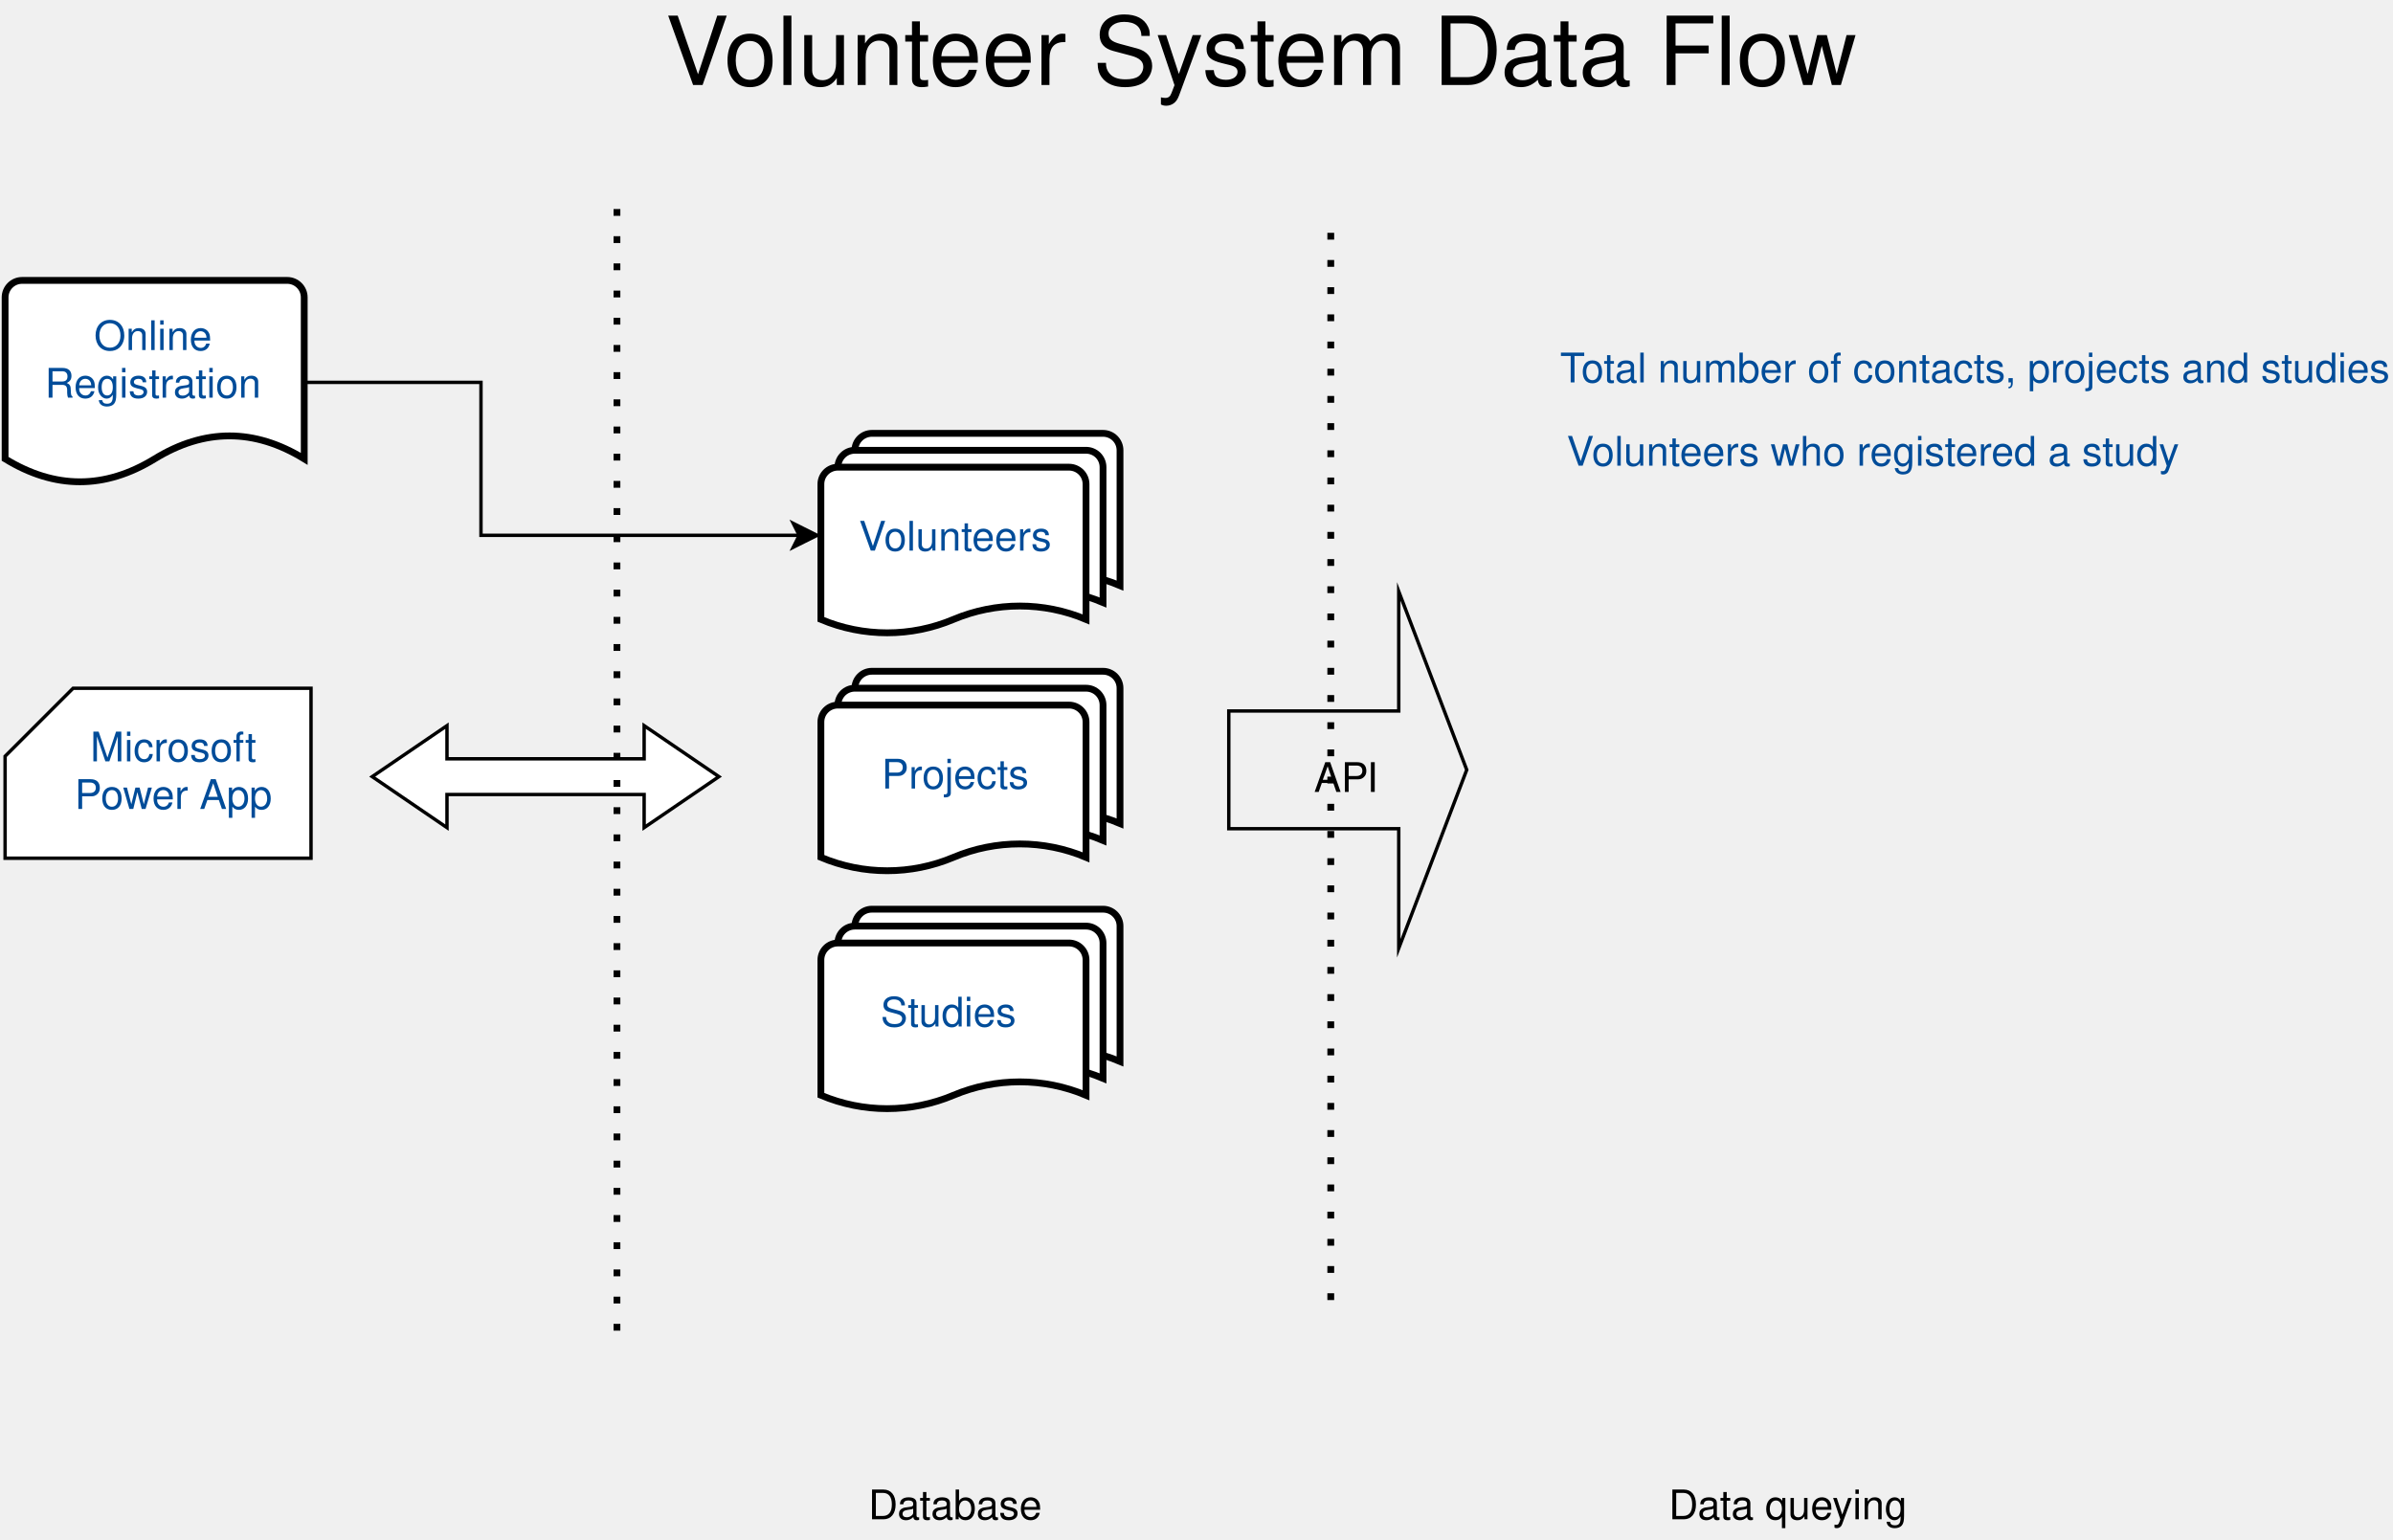
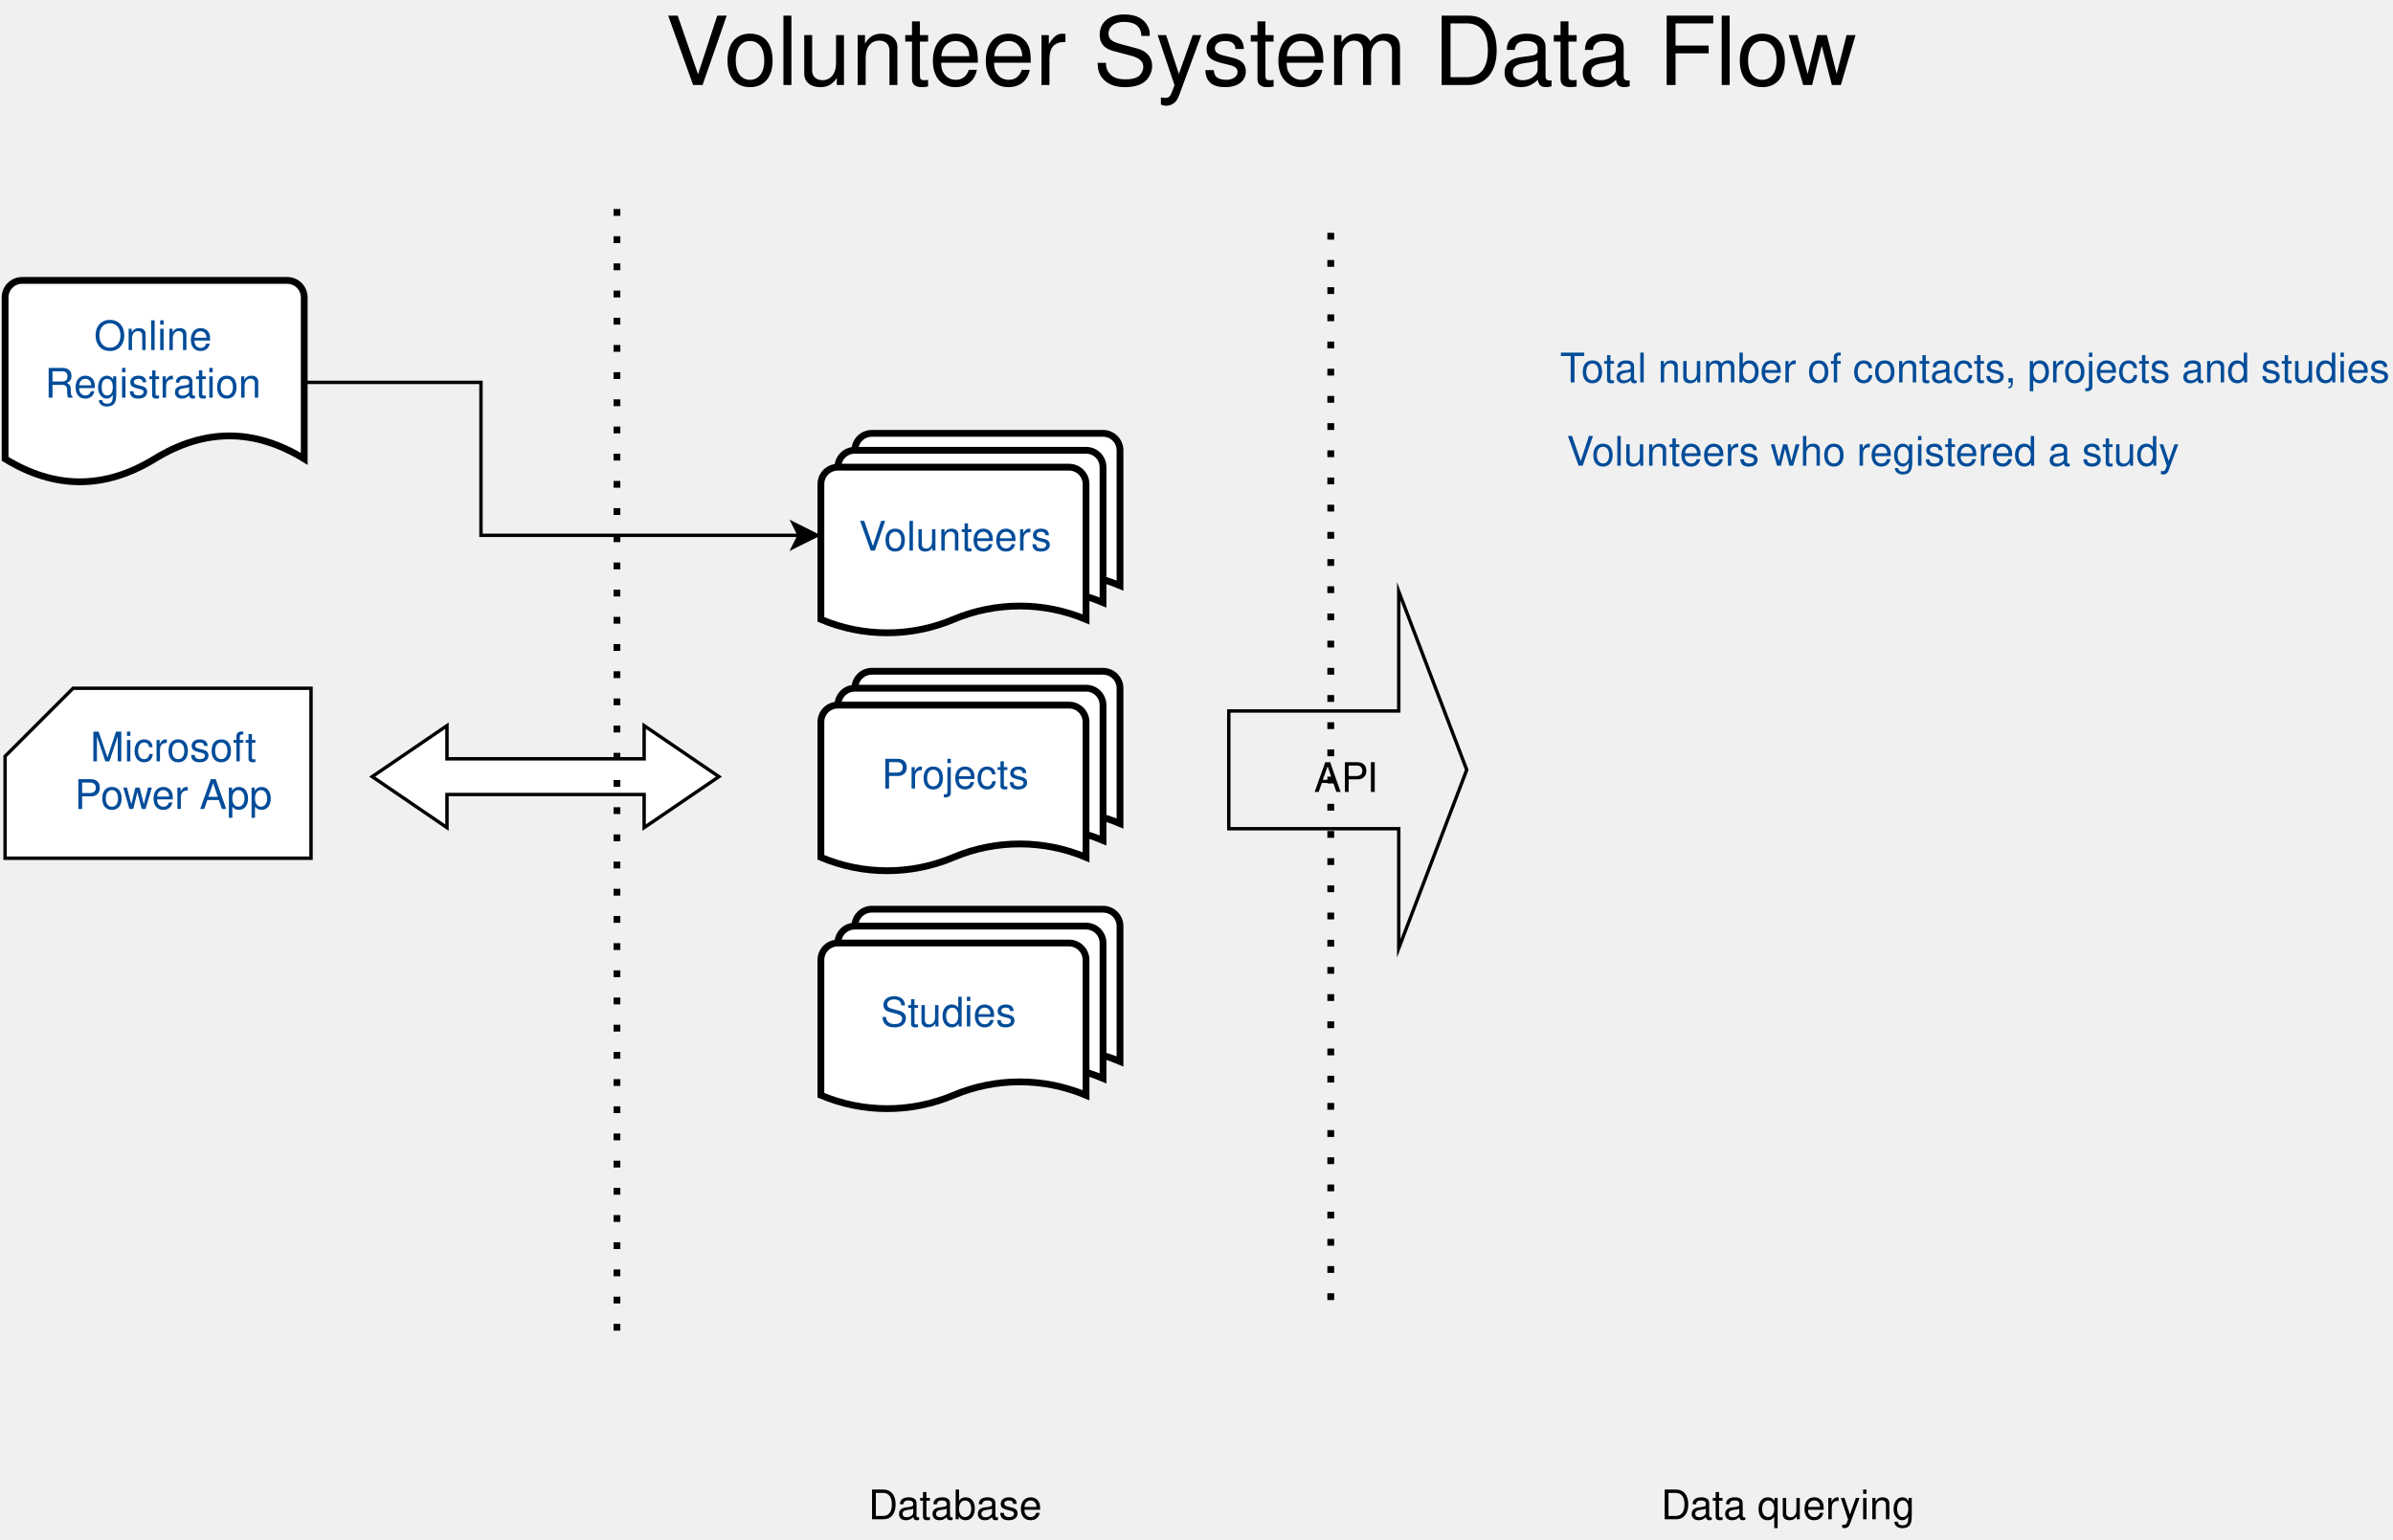
- <svg xmlns="http://www.w3.org/2000/svg" version="1.1" width="704px" height="453px" viewBox="-0.5 -0.5 704 453" content="&lt;mxfile host=&quot;Electron&quot; modified=&quot;2021-07-05T08:48:24.439Z&quot; agent=&quot;5.0 (Windows NT 10.0; Win64; x64) AppleWebKit/537.36 (KHTML, like Gecko) draw.io/14.6.13 Chrome/89.0.439.128 Electron/12.0.7 Safari/537.36&quot; etag=&quot;xgeJ9qgjDirJaTJqG0zx&quot; version=&quot;14.6.13&quot; type=&quot;device&quot;&gt;&lt;diagram id=&quot;0iJvJIME-wJ9a6XE55ed&quot; name=&quot;Page-1&quot;&gt;5VpRc6M2EP41frwMIMD2o2Pn2k7vpp6607SPMsigFJBPiNj011cCgZGEHadHTObiF6NFWknft7valT0By/T4E4X7+CsJUTJxrPA4AauJ49gucPmXkJS1ZCZaQhBRHMpOJ8EG/4uk0JLSAocoVzoyQhKG96owIFmGAqbIIKXkoHbbkUSddQ8jZAg2AUxM6SMOWSyltj8/vfgZ4Shmzf6m9YsUNp3lTvIYhuTQEYGHCVhSQlj9lB6XKBHgNbjU4z6fedsujKKMXTPg8ddgW2L0BMEcrVfwWxLMj58aNp5hUsgdy9WysoEAZeFCIMlbGcm48D6EeYyEWps3YpYm8lHI15AxRLNK4liAS3NGyT8tenzf9zuSMUm1M5PtJUkIrSYEluUu5/NqJKRMm7teHgoN2k442C263CwRSRGjJe9yOPHnSU7iDnONjKIEMvysqofSjKJWXTvDmmA+sWNJk/cay5UG7wJLVZGTggZIjury9YIi29YUcXAixAxF/KGz7ZOoMofXmMbsZdPocN+at9U1ENGACY6EPQScIMQpvn9GlGHuYgv5IsVhKDQKHXuhOT1GIprc1Q7s1N9CrYDCuvOn4lnA5Aj9GWFBLOfqWJbt9FmW+Ag5TpJGrhiWWBs6vta05AB3plLG+995taRjfNMe47Mt77yhKcy+mkbLYE04z0Y2CWUxiUgGk4eT9J6SIgtbAk99vhCyl3w/IcZKCTUsGFEjAQeMln/J8VXj74o6r2mujt2Xq7LbWiOK+eaFrVTCa12eb7LyrQto2NKGa9+50NHvJ/p1wYGHLlh2OuyFr+bnY4fjay7vayH9hf6OtKKTvdQrGDQuNBBeigtmyFcjheLlu4QcgphH+ruQBEXKORUDDjFmaLOHFZ0H3lGMrM3NunO8YRzWdjTAm2DdcdfZzHRX3zrP/Hd56xUx939imxY8afrUIHwG4AEgBZpNAtuMgDeFdPrDQeq4I0Pq/3CQ2tORIbUNSP8kScETJn4KOtamzBlK+cMKMsi/PnPADMg5GqxNt7XkpiffuT4tU7MBPXkfIm+aqmx4ZhR2e5Im563IME+437IEc9TEjNz4gS2A+B1FmIPN8wGSjUqGnNW9UEkNcVa6ruoyLhiXJXDeZfIPwAfQig17boawm/LhGnysKXlCAfuIbDj+yGx4BhsbVoQYfQgypjOFDABGJsM2Y5VBQwPjF7hFyZrkuDpXwGpLGCNpD85M1OJ9aVUAaXi5gqruTSANulclQxwRWjnVd5DPL1y9DY+7GZO+4oCSnOyYepivyaHKtBb7/QdwENvTo5U7soNcUVLc6LKRHcgjLBfalaPXXjkO5CuOM9MosA0KbMsxOdDvk4fLes0axOBgvN8C6qW833t/vlKFTxfMVRXX3vvrimxLU/TW9/7mWSWqzi3M0aiRcdijSs/X2qv70WpOM2HrljPWISaVkYqaE1EODV9DRUYRlu+Fl3O+q55s30+e72ouMjXJ829Knnl8yZuabwUqcRa9F4aGAF8PdD2e05fkvR34cwP8PwiDYlxWpNsqrSO7SfUfAQarcnQpdtwWpxbMQulKY9dHmjPdKB309asE1+v53fK2lzvmKbRY//JeuBkAc8/SU3DfQBwMgzhvnv5mUqcJpz/rgIf/AA==&lt;/diagram&gt;&lt;/mxfile&gt;">
+ <svg xmlns="http://www.w3.org/2000/svg" version="1.1" width="704px" height="453px" viewBox="-0.5 -0.5 704 453" content="&lt;mxfile host=&quot;Electron&quot; modified=&quot;2021-07-06T05:02:28.413Z&quot; agent=&quot;5.0 (Windows NT 10.0; Win64; x64) AppleWebKit/537.36 (KHTML, like Gecko) draw.io/14.6.13 Chrome/89.0.439.128 Electron/12.0.7 Safari/537.36&quot; etag=&quot;m-HyCmFKq1Z0_7Ed_MFL&quot; version=&quot;14.6.13&quot; type=&quot;device&quot;&gt;&lt;diagram id=&quot;0iJvJIME-wJ9a6XE55ed&quot; name=&quot;Page-1&quot;&gt;5Vpbl6I4EP41Po4HwkV9tLVnZs/OnPWse7ZnHyNESA8QJ4RW9tdvAkFJgra9Q0ufaV8kRa7fV1WpKh05i/TwicJd/JWEKBkBKzyMnOUIANu1Lf4lJGUtmYqWEEQUh7LTSbDG/yIplOOiAocoVzoyQhKGd6owIFmGAqbIIKVkr3bbkkRddQcjZAjWAUxM6QMOWSyltj87vfiMcBSz5nyT+kUKm87yJHkMQ7JviZz7kbOghLD6KT0sUCLAa3Cpx3088/a4MYoyds2Ah9+DTYnRI3RmaLWEP5JgdvjQsPEEk0KeWO6WlQ0EKAvnAkneykjGhXchzGMkprV5I2ZpIh+FfAUZQzSrJMByuDRnlHw/osfPfbclGZNUg6lsL0hCaLWgY1nuYjarRkLKtLXNY0skUKgwKUH4hEiKGC15h/2JP09yEreYa2QUJZDhJ5V/KNUoOk53XGFFMN8JsKTKe43mSoV3HUudIicFDZAc1ebrmYlsW5uIgxMhZkzEH1rHPokqdXiJakyfV40W90f1ttoKIhowwZHQh4AzhjjFd0+IMsxNbC5fpDgMxYxijp2YOT1EwpuMawMG9beYVkBhjf2JeBYwATF/RlgQy7VammWDLs0SHyHHSdLIn1MssV10uKha8q07VSnj/cdeLWkp36RD+WzLO69oCrMvptEyWBOWspZNQllMIpLB5P4kvaOkyMIjgac+XwjZSb4fEWOlhBoWjKiegGNIy29yfNX4p6LOa5rLQ/vlsmy3VohifnihK5XwLDO1KV04vC1VtjaVCx39K33Iy5wDd12wbHXYCVvNz/sO4Gsm72su/Zn+QGrRSV/qHfTqFxpML/kF0+WrnkKx8m1C9kHMPf04JEGRcpLFgH2MGVrvYMXvnncUI2t1s8bA68dgbaAB3jjrlrlOp6a5+tZ55n/KWq/wuf8T27TgQdOHBuEzAPcAqaPppGObHvCmkE5+OUiBOzCk/i8HqT0ZGFLbgPRvkhQ8YOK3ILDWZc5Qyh+WkEH+9ZEDZkDOj86O4bYW3HTEO9eHZWo0oAfvfcRNE5UNz/TCbkfQBF6LDPOG+yNLMEdNrMiV37EFEH+iCHOweTxAskHJkKu6FzKpPu5K11VNxnWGZck5bzL5O+DD0ZINe2a6sJvy4Rp8rCh5RAF7j2wAf2A2PIONNStCjN4FGZOpQobjDEyGbfoqg4YGxi9wg5IVyXF1rzjLDWGMpB04M5GLd4VVAaTh5QyqqptAGrRLJX1cEVo61XWRzy6U3vrH3fRJX3FASU62TL3MV2RfRVrz3e4dGIjt6d7KHdhArkgpblRsZHvyAMu5VnL0jiXHnmwFgKlGgW1QYFvA5ECvJ/cX9Zo5iMHBcL8FnIX8jdT9+U4VPl1npk5xbd1fn8i2tIleu+5v3lUi69zAHA3qGfu9qvR47Vi6HyznNAO2djpj7WNSKanIORHl0PA9VGQUYflWeDlnu+rN9vPk+a5mIhOTPP+m5JnXl6zU/CgQLXEWvRWK+kBf93QdptMV5b0e+jMD/b8Ig2JcVqSbKq4j21H1JwEGq3x0IUA4ZqcWzEJpS0MnSJo13Sge9PVagut1/HB52+qOeQ3NV7+9FW56wNyz9BjcNxB3+kGcN0//M6njhNO/dZz7/wA=&lt;/diagram&gt;&lt;/mxfile&gt;">
  <defs />
  <g>
    <path d="M 391 382 L 391 62" fill="none" stroke="#000000" stroke-width="2" stroke-miterlimit="10" stroke-dasharray="2 6" pointer-events="stroke" />
    <path d="M 361 208.68 L 411 208.68 L 411 173.5 L 431 226 L 411 278.5 L 411 243.32 L 361 243.32 L 361 226 Z" fill="none" stroke="#000000" stroke-miterlimit="10" pointer-events="all" />
    <path d="M 89 112 L 141 112 L 141 157 L 234.63 157" fill="none" stroke="#000000" stroke-miterlimit="10" pointer-events="stroke" />
    <path d="M 239.88 157 L 232.88 160.5 L 234.63 157 L 232.88 153.5 Z" fill="#000000" stroke="#000000" stroke-miterlimit="10" pointer-events="all" />
    <path d="M 84 82 C 86.76 82 89 84.24 89 87 L 89 134.5 Q 67 121 45 134.5 Q 23 148 1 134.5 L 1 89.5 L 1 87 C 1 84.24 3.24 82 6 82 Z" fill="#ffffff" stroke="#000000" stroke-width="2" stroke-miterlimit="10" pointer-events="all" />
    <path d="M 251 271.98 C 251 269.23 253.24 267 256 267 L 324 267 C 326.76 267 329 269.23 329 271.98 L 329 311.79 C 316.54 306.54 302.46 306.54 290 311.79 C 277.54 317.05 263.46 317.05 251 311.79 Z" fill="#ffffff" stroke="#000000" stroke-width="2" stroke-miterlimit="10" pointer-events="all" />
    <path d="M 246 276.95 C 246 275.63 246.53 274.37 247.46 273.43 C 248.4 272.5 249.67 271.98 251 271.98 L 319 271.98 C 320.33 271.98 321.6 272.5 322.54 273.43 C 323.47 274.37 324 275.63 324 276.95 L 324 316.77 C 311.54 311.51 297.46 311.51 285 316.77 C 272.54 322.02 258.46 322.02 246 316.77 Z" fill="#ffffff" stroke="#000000" stroke-width="2" stroke-miterlimit="10" pointer-events="all" />
    <path d="M 241 281.93 C 241 279.18 243.24 276.95 246 276.95 L 314 276.95 C 316.76 276.95 319 279.18 319 281.93 L 319 321.74 C 306.54 316.49 292.46 316.49 280 321.74 C 267.54 327 253.46 327 241 321.74 Z" fill="#ffffff" stroke="#000000" stroke-width="2" stroke-miterlimit="10" pointer-events="all" />
    <path d="M 251 201.98 C 251 199.23 253.24 197 256 197 L 324 197 C 326.76 197 329 199.23 329 201.98 L 329 241.79 C 316.54 236.54 302.46 236.54 290 241.79 C 277.54 247.05 263.46 247.05 251 241.79 Z" fill="#ffffff" stroke="#000000" stroke-width="2" stroke-miterlimit="10" pointer-events="all" />
    <path d="M 246 206.95 C 246 205.63 246.53 204.37 247.46 203.43 C 248.4 202.5 249.67 201.98 251 201.98 L 319 201.98 C 320.33 201.98 321.6 202.5 322.54 203.43 C 323.47 204.37 324 205.63 324 206.95 L 324 246.77 C 311.54 241.51 297.46 241.51 285 246.77 C 272.54 252.02 258.46 252.02 246 246.77 Z" fill="#ffffff" stroke="#000000" stroke-width="2" stroke-miterlimit="10" pointer-events="all" />
    <path d="M 241 211.93 C 241 209.18 243.24 206.95 246 206.95 L 314 206.95 C 316.76 206.95 319 209.18 319 211.93 L 319 251.74 C 306.54 246.49 292.46 246.49 280 251.74 C 267.54 257 253.46 257 241 251.74 Z" fill="#ffffff" stroke="#000000" stroke-width="2" stroke-miterlimit="10" pointer-events="all" />
    <path d="M 251 131.98 C 251 129.23 253.24 127 256 127 L 324 127 C 325.33 127 326.6 127.52 327.54 128.46 C 328.47 129.39 329 130.66 329 131.98 L 329 171.79 C 316.54 166.54 302.46 166.54 290 171.79 C 277.54 177.05 263.46 177.05 251 171.79 Z" fill="#ffffff" stroke="#000000" stroke-width="2" stroke-miterlimit="10" pointer-events="all" />
    <path d="M 246 136.95 C 246 134.2 248.24 131.98 251 131.98 L 319 131.98 C 320.33 131.98 321.6 132.5 322.54 133.43 C 323.47 134.37 324 135.63 324 136.95 L 324 176.77 C 311.54 171.51 297.46 171.51 285 176.77 C 272.54 182.02 258.46 182.02 246 176.77 Z" fill="#ffffff" stroke="#000000" stroke-width="2" stroke-miterlimit="10" pointer-events="all" />
    <path d="M 241 141.93 C 241 139.18 243.24 136.95 246 136.95 L 314 136.95 C 315.33 136.95 316.6 137.48 317.54 138.41 C 318.47 139.34 319 140.61 319 141.93 L 319 181.74 C 306.54 176.49 292.46 176.49 280 181.74 C 267.54 187 253.46 187 241 181.74 Z" fill="#ffffff" stroke="#000000" stroke-width="2" stroke-miterlimit="10" pointer-events="all" />
    <rect x="351" y="2" width="40" height="20" fill="none" stroke="none" pointer-events="all" />
    <g fill="#000000" font-family="Helvetica" text-anchor="middle" font-size="28px">
      <text x="370.5" y="24.5">Volunteer System Data Flow</text>
    </g>
    <rect x="25" y="95" width="40" height="20" fill="none" stroke="none" pointer-events="all" />
    <g fill="#004C99" font-family="Helvetica" text-decoration="underline" text-anchor="middle" font-size="12px">
      <text x="44.5" y="102.5">Online </text>
      <text x="44.5" y="116.5">Registration</text>
    </g>
    <rect x="261" y="147" width="40" height="20" fill="none" stroke="none" pointer-events="all" />
    <g fill="#004C99" font-family="Helvetica" text-decoration="underline" text-anchor="middle" font-size="12px">
      <text x="280.5" y="161.5">Volunteers</text>
    </g>
    <rect x="261" y="217" width="40" height="20" fill="none" stroke="none" pointer-events="all" />
    <g fill="#004C99" font-family="Helvetica" text-decoration="underline" text-anchor="middle" font-size="12px">
      <text x="280.5" y="231.5">Projects</text>
    </g>
    <rect x="259" y="287" width="40" height="20" fill="none" stroke="none" pointer-events="all" />
    <g fill="#004C99" font-family="Helvetica" text-decoration="underline" text-anchor="middle" font-size="12px">
      <text x="278.5" y="301.5">Studies</text>
    </g>
    <path d="M 21 202 L 91 202 L 91 252 L 1 252 L 1 222 Z" fill="#ffffff" stroke="#000000" stroke-miterlimit="10" pointer-events="all" />
    <rect x="31" y="216" width="40" height="20" fill="none" stroke="none" pointer-events="all" />
    <g fill="#004C99" font-family="Helvetica" text-decoration="underline" text-anchor="middle" font-size="12px">
      <text x="50.5" y="223.5">Microsoft </text>
      <text x="50.5" y="237.5">Power App</text>
    </g>
    <path d="M 131 222.75 L 189 222.75 L 189 213 L 211 228 L 189 243 L 189 233.25 L 131 233.25 L 131 243 L 109 228 L 131 213 Z" fill="#ffffff" stroke="#000000" stroke-miterlimit="10" pointer-events="all" />
    <path d="M 181 391 L 181 61" fill="none" stroke="#000000" stroke-width="2" stroke-miterlimit="10" stroke-dasharray="2 6" pointer-events="stroke" />
    <rect x="261" y="432" width="40" height="20" fill="none" stroke="none" pointer-events="all" />
    <g fill="#000000" font-family="Helvetica" text-anchor="middle" font-size="12px">
      <text x="280.5" y="446.5">Database</text>
    </g>
    <rect x="521" y="122" width="60" height="20" fill="none" stroke="none" pointer-events="all" />
    <g fill="#004C99" font-family="Helvetica" text-decoration="underline" text-anchor="middle" font-size="12px">
      <text x="550.5" y="136.5">Volunteers who registered a study</text>
    </g>
    <rect x="481" y="432" width="90" height="20" fill="none" stroke="none" pointer-events="all" />
    <g fill="#000000" font-family="Helvetica" text-anchor="middle" font-size="12px">
-       <text x="525.5" y="446.5">Data queying</text>
+       <text x="525.5" y="446.5">Data querying</text>
    </g>
    <rect x="561" y="97.5" width="40" height="20" fill="none" stroke="none" pointer-events="all" />
    <g fill="#004C99" font-family="Helvetica" text-decoration="underline" text-anchor="middle" font-size="12px">
      <text x="580.5" y="112">Total number of contacts, projects and studies</text>
    </g>
    <rect x="381" y="218" width="30" height="20" fill="none" stroke="none" pointer-events="all" />
    <g fill="#000000" font-family="Helvetica" text-anchor="middle" font-size="12px">
      <text x="395.5" y="232.5">API</text>
    </g>
  </g>
</svg>
